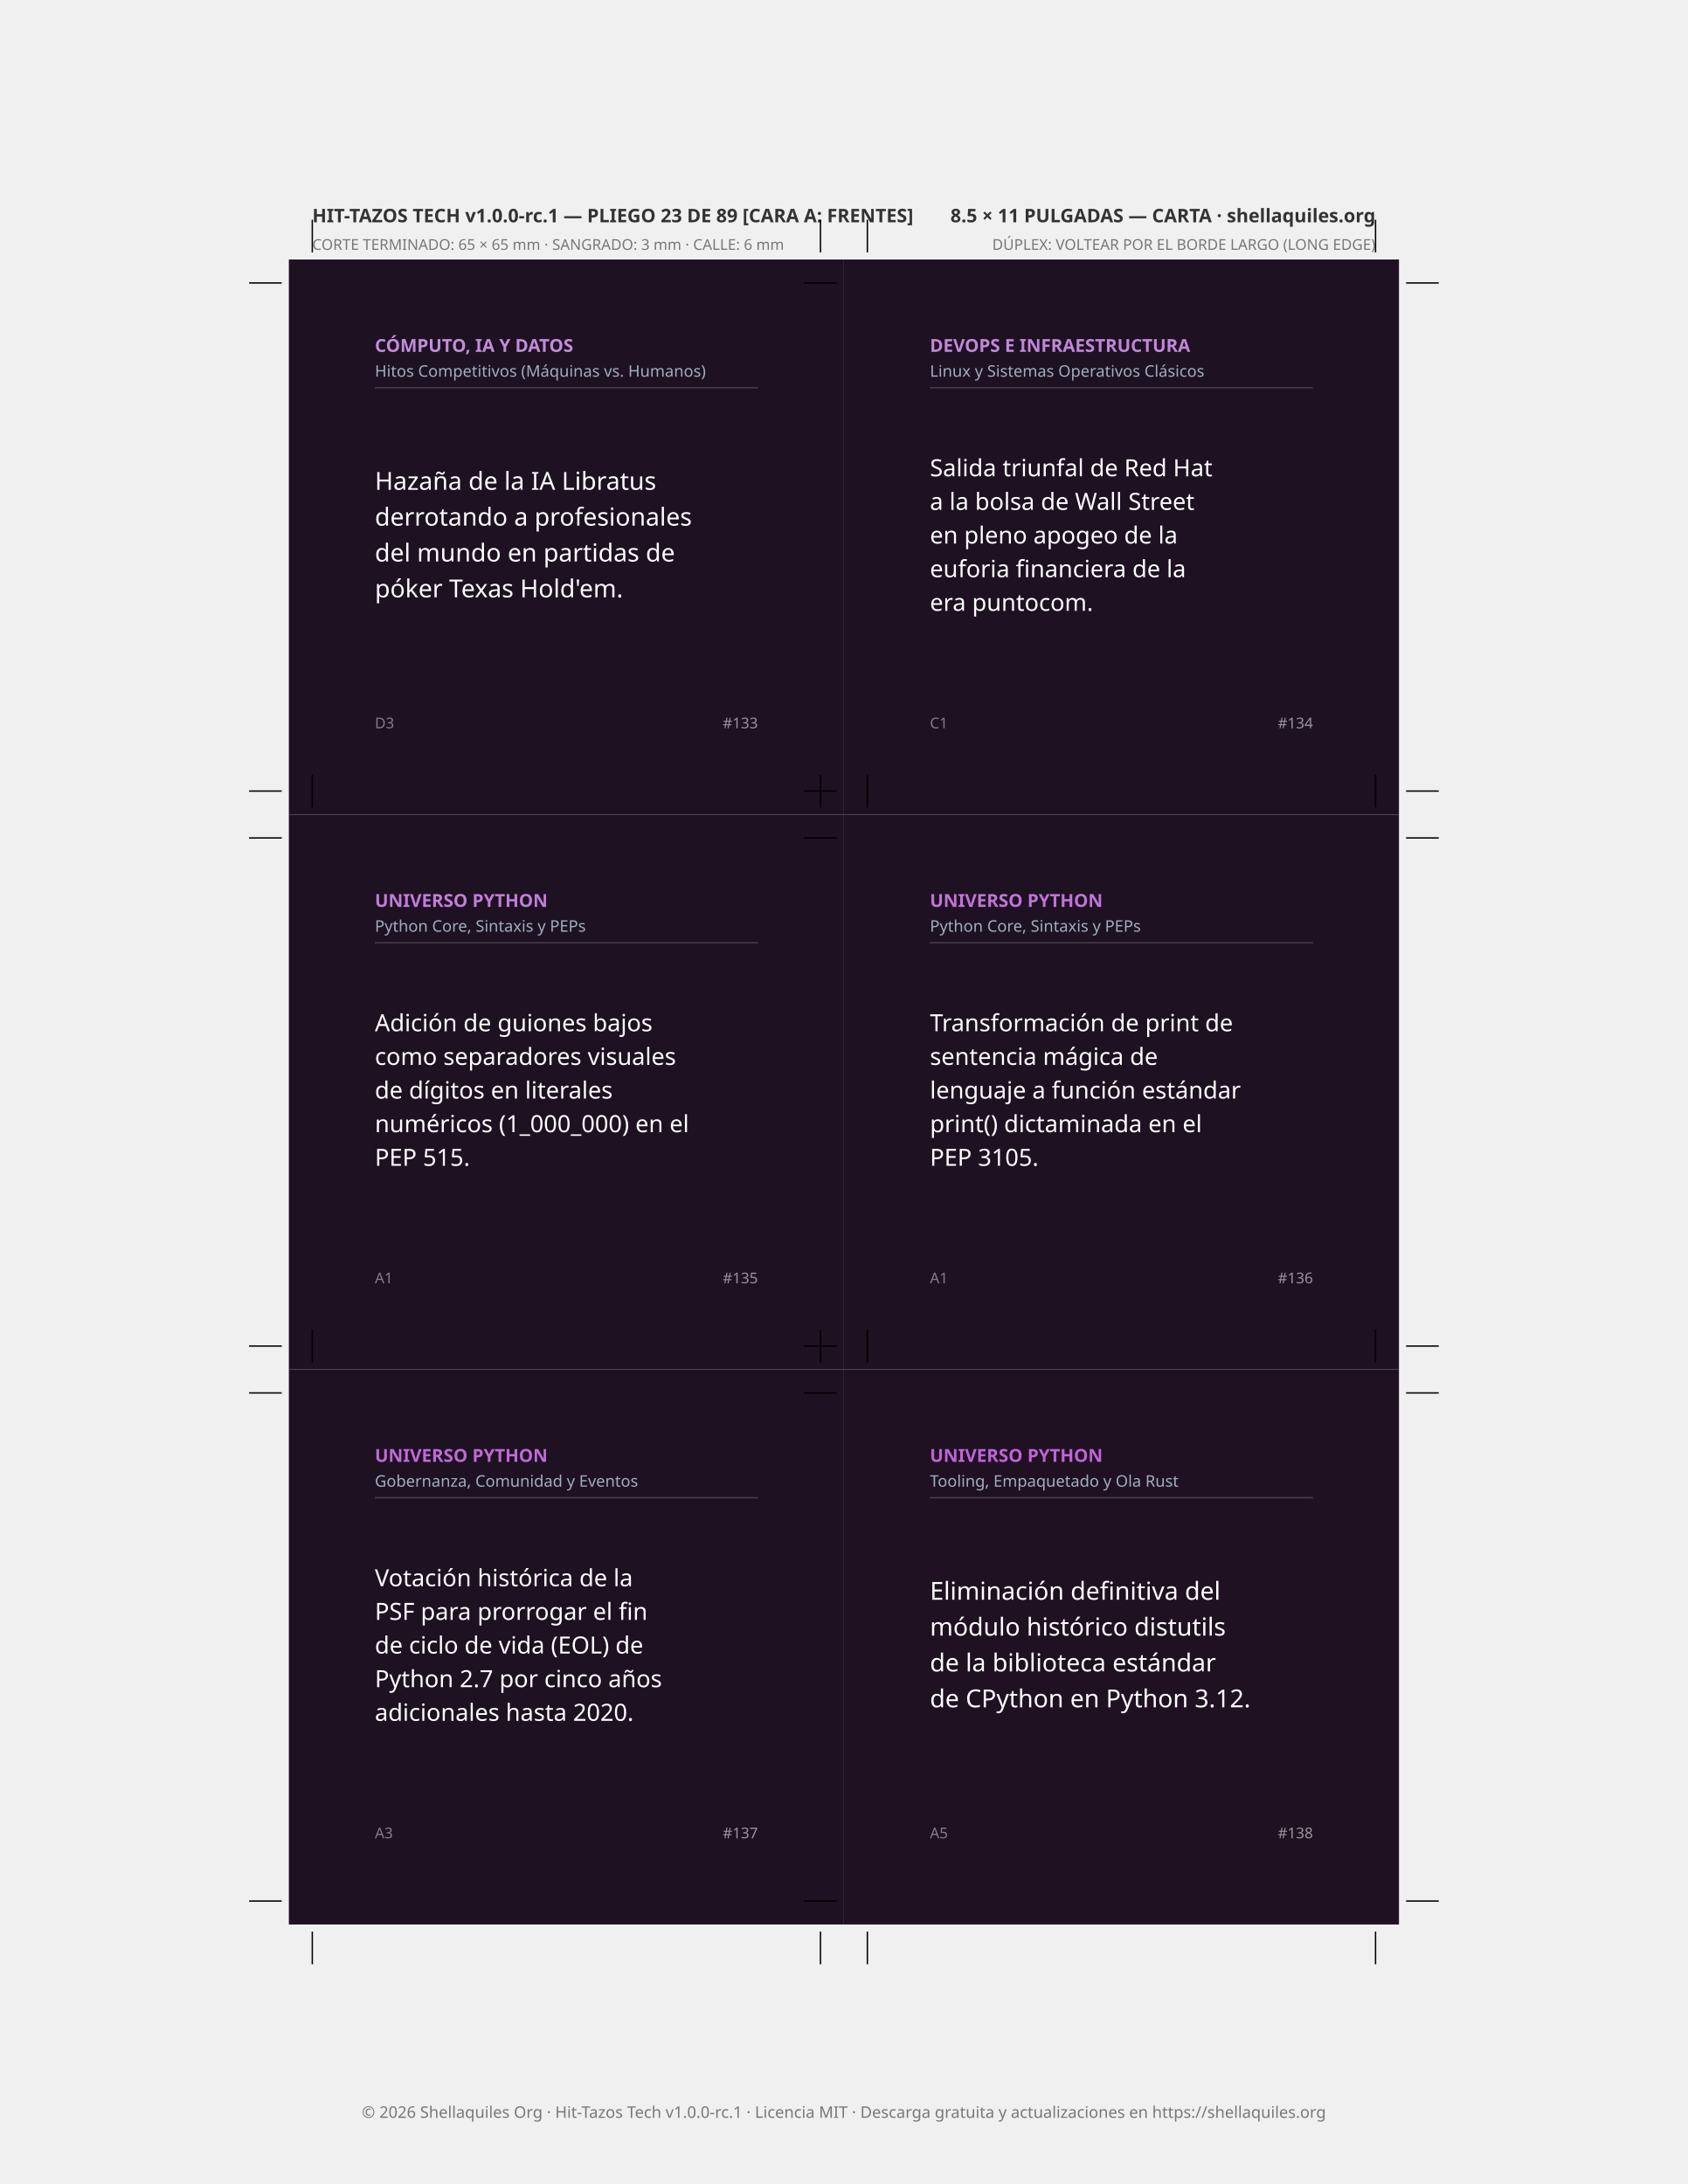
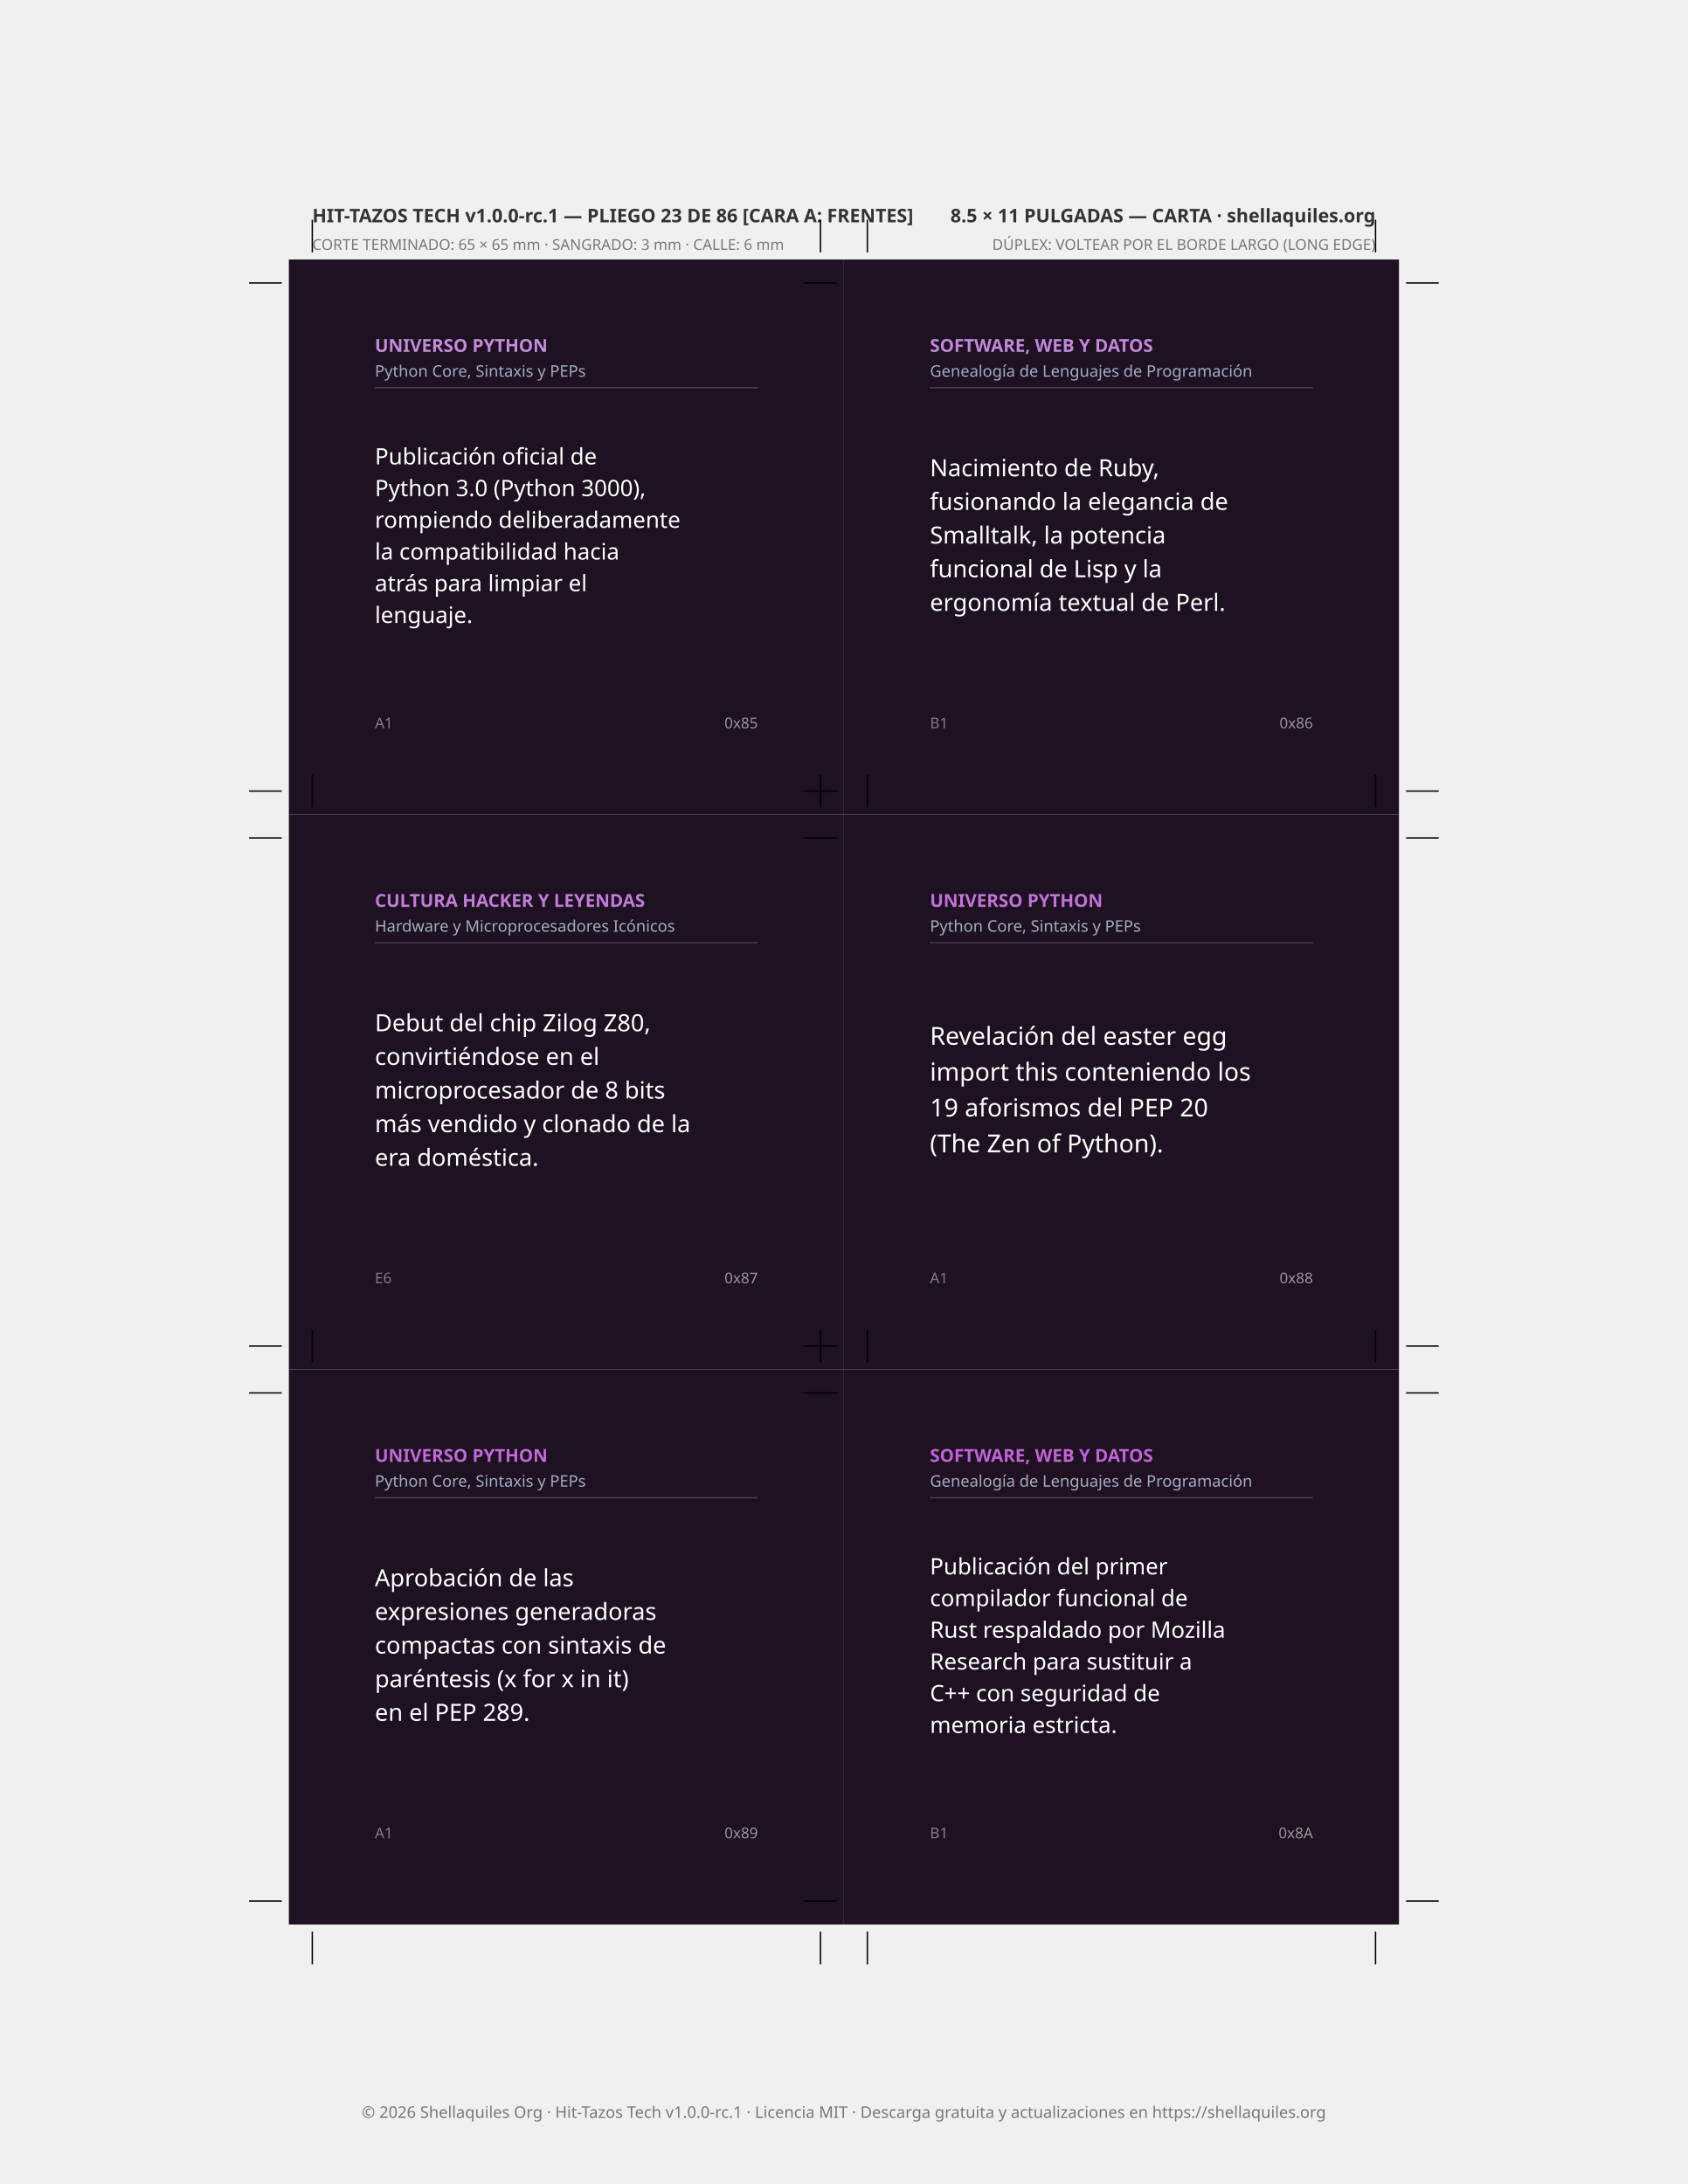
<svg xmlns="http://www.w3.org/2000/svg" width="215.9mm" height="279.4mm" viewBox="0 0 612 792" style="background-color: #ffffff;">
  <g id="encabezado_pliego">
-     <text x="113.24" y="80.61" font-family="'Outfit', sans-serif" font-size="6.8" font-weight="700" fill="#333333">HIT-TAZOS TECH v1.0.0-rc.1 — PLIEGO 23 DE 89 [CARA A: FRENTES]</text>
+     <text x="113.24" y="80.61" font-family="'Outfit', sans-serif" font-size="6.8" font-weight="700" fill="#333333">HIT-TAZOS TECH v1.0.0-rc.1 — PLIEGO 23 DE 86 [CARA A: FRENTES]</text>
    <text x="498.76" y="80.61" font-family="'Outfit', sans-serif" font-size="6.8" font-weight="700" fill="#333333" text-anchor="end">8.5 × 11 PULGADAS — CARTA · shellaquiles.org</text>
    <text x="113.24" y="90.61" font-family="'Outfit', sans-serif" font-size="5.4" font-weight="500" fill="#777777">CORTE TERMINADO: 65 × 65 mm · SANGRADO: 3 mm · CALLE: 6 mm</text>
    <text x="498.76" y="90.61" font-family="'Outfit', sans-serif" font-size="5.4" font-weight="500" fill="#777777" text-anchor="end">DÚPLEX: VOLTEAR POR EL BORDE LARGO (LONG EDGE)</text>
  </g>
  <g id="tarjetas_frente">
-     <g id="carta_133_frente">
+     <g id="carta_0_85_frente">
      <g stroke="#000000" stroke-width="0.5" stroke-linecap="square">
        <line x1="90.57" y1="102.61" x2="101.91" y2="102.61" />
        <line x1="113.24" y1="79.94" x2="113.24" y2="91.28" />
        <line x1="308.83" y1="102.61" x2="320.17" y2="102.61" />
        <line x1="297.50" y1="79.94" x2="297.50" y2="91.28" />
        <line x1="90.57" y1="286.87" x2="101.91" y2="286.87" />
        <line x1="113.24" y1="298.20" x2="113.24" y2="309.54" />
        <line x1="308.83" y1="286.87" x2="320.17" y2="286.87" />
        <line x1="297.50" y1="298.20" x2="297.50" y2="309.54" />
      </g>
      <rect x="104.74" y="94.11" width="201.26" height="201.26" fill="#1d1122" />
      <g transform="translate(113.24, 102.61)">
-         <text x="22.68" y="25" font-family="'Outfit', sans-serif" font-size="6.5" font-weight="800" fill="#c28dd8">CÓMPUTO, IA Y DATOS</text>
-         <text x="22.68" y="34" font-family="'Outfit', sans-serif" font-size="5.8" font-weight="400" fill="#a0aec0">Hitos Competitivos (Máquinas vs. Humanos)</text>
+         <text x="22.68" y="25" font-family="'Outfit', sans-serif" font-size="6.5" font-weight="800" fill="#c28dd8">UNIVERSO PYTHON</text>
+         <text x="22.68" y="34" font-family="'Outfit', sans-serif" font-size="5.8" font-weight="400" fill="#a0aec0">Python Core, Sintaxis y PEPs</text>
        <line x1="22.68" y1="38" x2="161.57" y2="38" stroke="rgba(255,255,255,0.18)" stroke-width="0.5" />
-         <text font-family="'Outfit', sans-serif" font-size="9" font-weight="400" fill="#ffffff">
-           <tspan x="22.68" y="75.0">Hazaña de la IA Libratus</tspan>
-           <tspan x="22.68" y="88.0">derrotando a profesionales</tspan>
-           <tspan x="22.68" y="101.0">del mundo en partidas de</tspan>
-           <tspan x="22.68" y="114.0">póker Texas Hold'em.</tspan>
+         <text font-family="'Outfit', sans-serif" font-size="8.2" font-weight="400" fill="#ffffff">
+           <tspan x="22.68" y="65.8">Publicación oficial de</tspan>
+           <tspan x="22.68" y="77.3">Python 3.0 (Python 3000),</tspan>
+           <tspan x="22.68" y="88.8">rompiendo deliberadamente</tspan>
+           <tspan x="22.68" y="100.3">la compatibilidad hacia</tspan>
+           <tspan x="22.68" y="111.8">atrás para limpiar el</tspan>
+           <tspan x="22.68" y="123.3">lenguaje.</tspan>
        </text>
-         <text x="22.68" y="161.5" font-family="'Outfit', sans-serif" font-size="5.4" font-weight="500" fill="rgba(255,255,255,0.45)">D3</text>
-         <text x="161.57" y="161.5" font-family="'Space Grotesk', sans-serif" font-size="5.4" font-weight="500" fill="rgba(255,255,255,0.55)" text-anchor="end">#133</text>
+         <text x="22.68" y="161.5" font-family="'Outfit', sans-serif" font-size="5.4" font-weight="500" fill="rgba(255,255,255,0.45)">A1</text>
+         <text x="161.57" y="161.5" font-family="'Space Grotesk', sans-serif" font-size="5.4" font-weight="500" fill="rgba(255,255,255,0.55)" text-anchor="end">0x85</text>
      </g>
    </g>
-     <g id="carta_134_frente">
+     <g id="carta_0_86_frente">
      <g stroke="#000000" stroke-width="0.5" stroke-linecap="square">
        <line x1="291.83" y1="102.61" x2="303.17" y2="102.61" />
        <line x1="314.50" y1="79.94" x2="314.50" y2="91.28" />
        <line x1="510.09" y1="102.61" x2="521.43" y2="102.61" />
        <line x1="498.76" y1="79.94" x2="498.76" y2="91.28" />
        <line x1="291.83" y1="286.87" x2="303.17" y2="286.87" />
        <line x1="314.50" y1="298.20" x2="314.50" y2="309.54" />
        <line x1="510.09" y1="286.87" x2="521.43" y2="286.87" />
        <line x1="498.76" y1="298.20" x2="498.76" y2="309.54" />
      </g>
      <rect x="306.00" y="94.11" width="201.26" height="201.26" fill="#1d1122" />
      <g transform="translate(314.50, 102.61)">
-         <text x="22.68" y="25" font-family="'Outfit', sans-serif" font-size="6.5" font-weight="800" fill="#c287d9">DEVOPS E INFRAESTRUCTURA</text>
-         <text x="22.68" y="34" font-family="'Outfit', sans-serif" font-size="5.8" font-weight="400" fill="#a0aec0">Linux y Sistemas Operativos Clásicos</text>
+         <text x="22.68" y="25" font-family="'Outfit', sans-serif" font-size="6.5" font-weight="800" fill="#c287d9">SOFTWARE, WEB Y DATOS</text>
+         <text x="22.68" y="34" font-family="'Outfit', sans-serif" font-size="5.8" font-weight="400" fill="#a0aec0">Genealogía de Lenguajes de Programación</text>
        <line x1="22.68" y1="38" x2="161.57" y2="38" stroke="rgba(255,255,255,0.18)" stroke-width="0.5" />
        <text font-family="'Outfit', sans-serif" font-size="8.6" font-weight="400" fill="#ffffff">
-           <tspan x="22.68" y="70.1">Salida triunfal de Red Hat</tspan>
-           <tspan x="22.68" y="82.3">a la bolsa de Wall Street</tspan>
-           <tspan x="22.68" y="94.5">en pleno apogeo de la</tspan>
-           <tspan x="22.68" y="106.7">euforia financiera de la</tspan>
-           <tspan x="22.68" y="118.9">era puntocom.</tspan>
+           <tspan x="22.68" y="70.1">Nacimiento de Ruby,</tspan>
+           <tspan x="22.68" y="82.3">fusionando la elegancia de</tspan>
+           <tspan x="22.68" y="94.5">Smalltalk, la potencia</tspan>
+           <tspan x="22.68" y="106.7">funcional de Lisp y la</tspan>
+           <tspan x="22.68" y="118.9">ergonomía textual de Perl.</tspan>
        </text>
-         <text x="22.68" y="161.5" font-family="'Outfit', sans-serif" font-size="5.4" font-weight="500" fill="rgba(255,255,255,0.45)">C1</text>
-         <text x="161.57" y="161.5" font-family="'Space Grotesk', sans-serif" font-size="5.4" font-weight="500" fill="rgba(255,255,255,0.55)" text-anchor="end">#134</text>
+         <text x="22.68" y="161.5" font-family="'Outfit', sans-serif" font-size="5.4" font-weight="500" fill="rgba(255,255,255,0.45)">B1</text>
+         <text x="161.57" y="161.5" font-family="'Space Grotesk', sans-serif" font-size="5.4" font-weight="500" fill="rgba(255,255,255,0.55)" text-anchor="end">0x86</text>
      </g>
    </g>
-     <g id="carta_135_frente">
+     <g id="carta_0_87_frente">
      <g stroke="#000000" stroke-width="0.5" stroke-linecap="square">
        <line x1="90.57" y1="303.87" x2="101.91" y2="303.87" />
        <line x1="113.24" y1="281.20" x2="113.24" y2="292.54" />
        <line x1="308.83" y1="303.87" x2="320.17" y2="303.87" />
        <line x1="297.50" y1="281.20" x2="297.50" y2="292.54" />
        <line x1="90.57" y1="488.13" x2="101.91" y2="488.13" />
        <line x1="113.24" y1="499.46" x2="113.24" y2="510.80" />
        <line x1="308.83" y1="488.13" x2="320.17" y2="488.13" />
        <line x1="297.50" y1="499.46" x2="297.50" y2="510.80" />
      </g>
      <rect x="104.74" y="295.37" width="201.26" height="201.26" fill="#1e1122" />
      <g transform="translate(113.24, 303.87)">
-         <text x="22.68" y="25" font-family="'Outfit', sans-serif" font-size="6.5" font-weight="800" fill="#c17dd8">UNIVERSO PYTHON</text>
-         <text x="22.68" y="34" font-family="'Outfit', sans-serif" font-size="5.8" font-weight="400" fill="#a0aec0">Python Core, Sintaxis y PEPs</text>
+         <text x="22.68" y="25" font-family="'Outfit', sans-serif" font-size="6.5" font-weight="800" fill="#c17dd8">CULTURA HACKER Y LEYENDAS</text>
+         <text x="22.68" y="34" font-family="'Outfit', sans-serif" font-size="5.8" font-weight="400" fill="#a0aec0">Hardware y Microprocesadores Icónicos</text>
        <line x1="22.68" y1="38" x2="161.57" y2="38" stroke="rgba(255,255,255,0.18)" stroke-width="0.5" />
        <text font-family="'Outfit', sans-serif" font-size="8.6" font-weight="400" fill="#ffffff">
-           <tspan x="22.68" y="70.1">Adición de guiones bajos</tspan>
-           <tspan x="22.68" y="82.3">como separadores visuales</tspan>
-           <tspan x="22.68" y="94.5">de dígitos en literales</tspan>
-           <tspan x="22.68" y="106.7">numéricos (1_000_000) en el</tspan>
-           <tspan x="22.68" y="118.9">PEP 515.</tspan>
+           <tspan x="22.68" y="70.1">Debut del chip Zilog Z80,</tspan>
+           <tspan x="22.68" y="82.3">convirtiéndose en el</tspan>
+           <tspan x="22.68" y="94.5">microprocesador de 8 bits</tspan>
+           <tspan x="22.68" y="106.7">más vendido y clonado de la</tspan>
+           <tspan x="22.68" y="118.9">era doméstica.</tspan>
        </text>
-         <text x="22.68" y="161.5" font-family="'Outfit', sans-serif" font-size="5.4" font-weight="500" fill="rgba(255,255,255,0.45)">A1</text>
-         <text x="161.57" y="161.5" font-family="'Space Grotesk', sans-serif" font-size="5.4" font-weight="500" fill="rgba(255,255,255,0.55)" text-anchor="end">#135</text>
+         <text x="22.68" y="161.5" font-family="'Outfit', sans-serif" font-size="5.4" font-weight="500" fill="rgba(255,255,255,0.45)">E6</text>
+         <text x="161.57" y="161.5" font-family="'Space Grotesk', sans-serif" font-size="5.4" font-weight="500" fill="rgba(255,255,255,0.55)" text-anchor="end">0x87</text>
      </g>
    </g>
-     <g id="carta_136_frente">
+     <g id="carta_0_88_frente">
      <g stroke="#000000" stroke-width="0.5" stroke-linecap="square">
        <line x1="291.83" y1="303.87" x2="303.17" y2="303.87" />
        <line x1="314.50" y1="281.20" x2="314.50" y2="292.54" />
        <line x1="510.09" y1="303.87" x2="521.43" y2="303.87" />
        <line x1="498.76" y1="281.20" x2="498.76" y2="292.54" />
        <line x1="291.83" y1="488.13" x2="303.17" y2="488.13" />
        <line x1="314.50" y1="499.46" x2="314.50" y2="510.80" />
        <line x1="510.09" y1="488.13" x2="521.43" y2="488.13" />
        <line x1="498.76" y1="499.46" x2="498.76" y2="510.80" />
      </g>
      <rect x="306.00" y="295.37" width="201.26" height="201.26" fill="#1e1122" />
      <g transform="translate(314.50, 303.87)">
        <text x="22.68" y="25" font-family="'Outfit', sans-serif" font-size="6.5" font-weight="800" fill="#c074d8">UNIVERSO PYTHON</text>
        <text x="22.68" y="34" font-family="'Outfit', sans-serif" font-size="5.8" font-weight="400" fill="#a0aec0">Python Core, Sintaxis y PEPs</text>
        <line x1="22.68" y1="38" x2="161.57" y2="38" stroke="rgba(255,255,255,0.18)" stroke-width="0.5" />
-         <text font-family="'Outfit', sans-serif" font-size="8.6" font-weight="400" fill="#ffffff">
-           <tspan x="22.68" y="70.1">Transformación de print de</tspan>
-           <tspan x="22.68" y="82.3">sentencia mágica de</tspan>
-           <tspan x="22.68" y="94.5">lenguaje a función estándar</tspan>
-           <tspan x="22.68" y="106.7">print() dictaminada en el</tspan>
-           <tspan x="22.68" y="118.9">PEP 3105.</tspan>
+         <text font-family="'Outfit', sans-serif" font-size="9" font-weight="400" fill="#ffffff">
+           <tspan x="22.68" y="75.0">Revelación del easter egg</tspan>
+           <tspan x="22.68" y="88.0">import this conteniendo los</tspan>
+           <tspan x="22.68" y="101.0">19 aforismos del PEP 20</tspan>
+           <tspan x="22.68" y="114.0">(The Zen of Python).</tspan>
        </text>
        <text x="22.68" y="161.5" font-family="'Outfit', sans-serif" font-size="5.4" font-weight="500" fill="rgba(255,255,255,0.45)">A1</text>
-         <text x="161.57" y="161.5" font-family="'Space Grotesk', sans-serif" font-size="5.4" font-weight="500" fill="rgba(255,255,255,0.55)" text-anchor="end">#136</text>
+         <text x="161.57" y="161.5" font-family="'Space Grotesk', sans-serif" font-size="5.4" font-weight="500" fill="rgba(255,255,255,0.55)" text-anchor="end">0x88</text>
      </g>
    </g>
-     <g id="carta_137_frente">
+     <g id="carta_0_89_frente">
      <g stroke="#000000" stroke-width="0.5" stroke-linecap="square">
        <line x1="90.57" y1="505.13" x2="101.91" y2="505.13" />
        <line x1="113.24" y1="482.46" x2="113.24" y2="493.80" />
        <line x1="308.83" y1="505.13" x2="320.17" y2="505.13" />
        <line x1="297.50" y1="482.46" x2="297.50" y2="493.80" />
        <line x1="90.57" y1="689.39" x2="101.91" y2="689.39" />
        <line x1="113.24" y1="700.72" x2="113.24" y2="712.06" />
        <line x1="308.83" y1="689.39" x2="320.17" y2="689.39" />
        <line x1="297.50" y1="700.72" x2="297.50" y2="712.06" />
      </g>
      <rect x="104.74" y="496.63" width="201.26" height="201.26" fill="#1e1122" />
      <g transform="translate(113.24, 505.13)">
        <text x="22.68" y="25" font-family="'Outfit', sans-serif" font-size="6.5" font-weight="800" fill="#bf6ad7">UNIVERSO PYTHON</text>
-         <text x="22.68" y="34" font-family="'Outfit', sans-serif" font-size="5.8" font-weight="400" fill="#a0aec0">Gobernanza, Comunidad y Eventos</text>
+         <text x="22.68" y="34" font-family="'Outfit', sans-serif" font-size="5.8" font-weight="400" fill="#a0aec0">Python Core, Sintaxis y PEPs</text>
        <line x1="22.68" y1="38" x2="161.57" y2="38" stroke="rgba(255,255,255,0.18)" stroke-width="0.5" />
        <text font-family="'Outfit', sans-serif" font-size="8.6" font-weight="400" fill="#ffffff">
-           <tspan x="22.68" y="70.1">Votación histórica de la</tspan>
-           <tspan x="22.68" y="82.3">PSF para prorrogar el fin</tspan>
-           <tspan x="22.68" y="94.5">de ciclo de vida (EOL) de</tspan>
-           <tspan x="22.68" y="106.7">Python 2.7 por cinco años</tspan>
-           <tspan x="22.68" y="118.9">adicionales hasta 2020.</tspan>
+           <tspan x="22.68" y="70.1">Aprobación de las</tspan>
+           <tspan x="22.68" y="82.3">expresiones generadoras</tspan>
+           <tspan x="22.68" y="94.5">compactas con sintaxis de</tspan>
+           <tspan x="22.68" y="106.7">paréntesis (x for x in it)</tspan>
+           <tspan x="22.68" y="118.9">en el PEP 289.</tspan>
        </text>
-         <text x="22.68" y="161.5" font-family="'Outfit', sans-serif" font-size="5.4" font-weight="500" fill="rgba(255,255,255,0.45)">A3</text>
-         <text x="161.57" y="161.5" font-family="'Space Grotesk', sans-serif" font-size="5.4" font-weight="500" fill="rgba(255,255,255,0.55)" text-anchor="end">#137</text>
+         <text x="22.68" y="161.5" font-family="'Outfit', sans-serif" font-size="5.4" font-weight="500" fill="rgba(255,255,255,0.45)">A1</text>
+         <text x="161.57" y="161.5" font-family="'Space Grotesk', sans-serif" font-size="5.4" font-weight="500" fill="rgba(255,255,255,0.55)" text-anchor="end">0x89</text>
      </g>
    </g>
-     <g id="carta_138_frente">
+     <g id="carta_0_8A_frente">
      <g stroke="#000000" stroke-width="0.5" stroke-linecap="square">
        <line x1="291.83" y1="505.13" x2="303.17" y2="505.13" />
        <line x1="314.50" y1="482.46" x2="314.50" y2="493.80" />
        <line x1="510.09" y1="505.13" x2="521.43" y2="505.13" />
        <line x1="498.76" y1="482.46" x2="498.76" y2="493.80" />
        <line x1="291.83" y1="689.39" x2="303.17" y2="689.39" />
        <line x1="314.50" y1="700.72" x2="314.50" y2="712.06" />
        <line x1="510.09" y1="689.39" x2="521.43" y2="689.39" />
        <line x1="498.76" y1="700.72" x2="498.76" y2="712.06" />
      </g>
      <rect x="306.00" y="496.63" width="201.26" height="201.26" fill="#1f1122" />
      <g transform="translate(314.50, 505.13)">
-         <text x="22.68" y="25" font-family="'Outfit', sans-serif" font-size="6.5" font-weight="800" fill="#c163d9">UNIVERSO PYTHON</text>
-         <text x="22.68" y="34" font-family="'Outfit', sans-serif" font-size="5.8" font-weight="400" fill="#a0aec0">Tooling, Empaquetado y Ola Rust</text>
+         <text x="22.68" y="25" font-family="'Outfit', sans-serif" font-size="6.5" font-weight="800" fill="#c163d9">SOFTWARE, WEB Y DATOS</text>
+         <text x="22.68" y="34" font-family="'Outfit', sans-serif" font-size="5.8" font-weight="400" fill="#a0aec0">Genealogía de Lenguajes de Programación</text>
        <line x1="22.68" y1="38" x2="161.57" y2="38" stroke="rgba(255,255,255,0.18)" stroke-width="0.5" />
-         <text font-family="'Outfit', sans-serif" font-size="9" font-weight="400" fill="#ffffff">
-           <tspan x="22.68" y="75.0">Eliminación definitiva del</tspan>
-           <tspan x="22.68" y="88.0">módulo histórico distutils</tspan>
-           <tspan x="22.68" y="101.0">de la biblioteca estándar</tspan>
-           <tspan x="22.68" y="114.0">de CPython en Python 3.12.</tspan>
+         <text font-family="'Outfit', sans-serif" font-size="8.2" font-weight="400" fill="#ffffff">
+           <tspan x="22.68" y="65.8">Publicación del primer</tspan>
+           <tspan x="22.68" y="77.3">compilador funcional de</tspan>
+           <tspan x="22.68" y="88.8">Rust respaldado por Mozilla</tspan>
+           <tspan x="22.68" y="100.3">Research para sustituir a</tspan>
+           <tspan x="22.68" y="111.8">C++ con seguridad de</tspan>
+           <tspan x="22.68" y="123.3">memoria estricta.</tspan>
        </text>
-         <text x="22.68" y="161.5" font-family="'Outfit', sans-serif" font-size="5.4" font-weight="500" fill="rgba(255,255,255,0.45)">A5</text>
-         <text x="161.57" y="161.5" font-family="'Space Grotesk', sans-serif" font-size="5.4" font-weight="500" fill="rgba(255,255,255,0.55)" text-anchor="end">#138</text>
+         <text x="22.68" y="161.5" font-family="'Outfit', sans-serif" font-size="5.4" font-weight="500" fill="rgba(255,255,255,0.45)">B1</text>
+         <text x="161.57" y="161.5" font-family="'Space Grotesk', sans-serif" font-size="5.4" font-weight="500" fill="rgba(255,255,255,0.55)" text-anchor="end">0x8A</text>
      </g>
    </g>
  </g>
  <g id="pie_pliego">
    <text x="306.00" y="768.00" font-family="'Outfit', sans-serif" font-size="5.8" font-weight="500" fill="#777777" text-anchor="middle">© 2026 Shellaquiles Org · Hit-Tazos Tech v1.0.0-rc.1 · Licencia MIT · Descarga gratuita y actualizaciones en https://shellaquiles.org</text>
  </g>
</svg>
